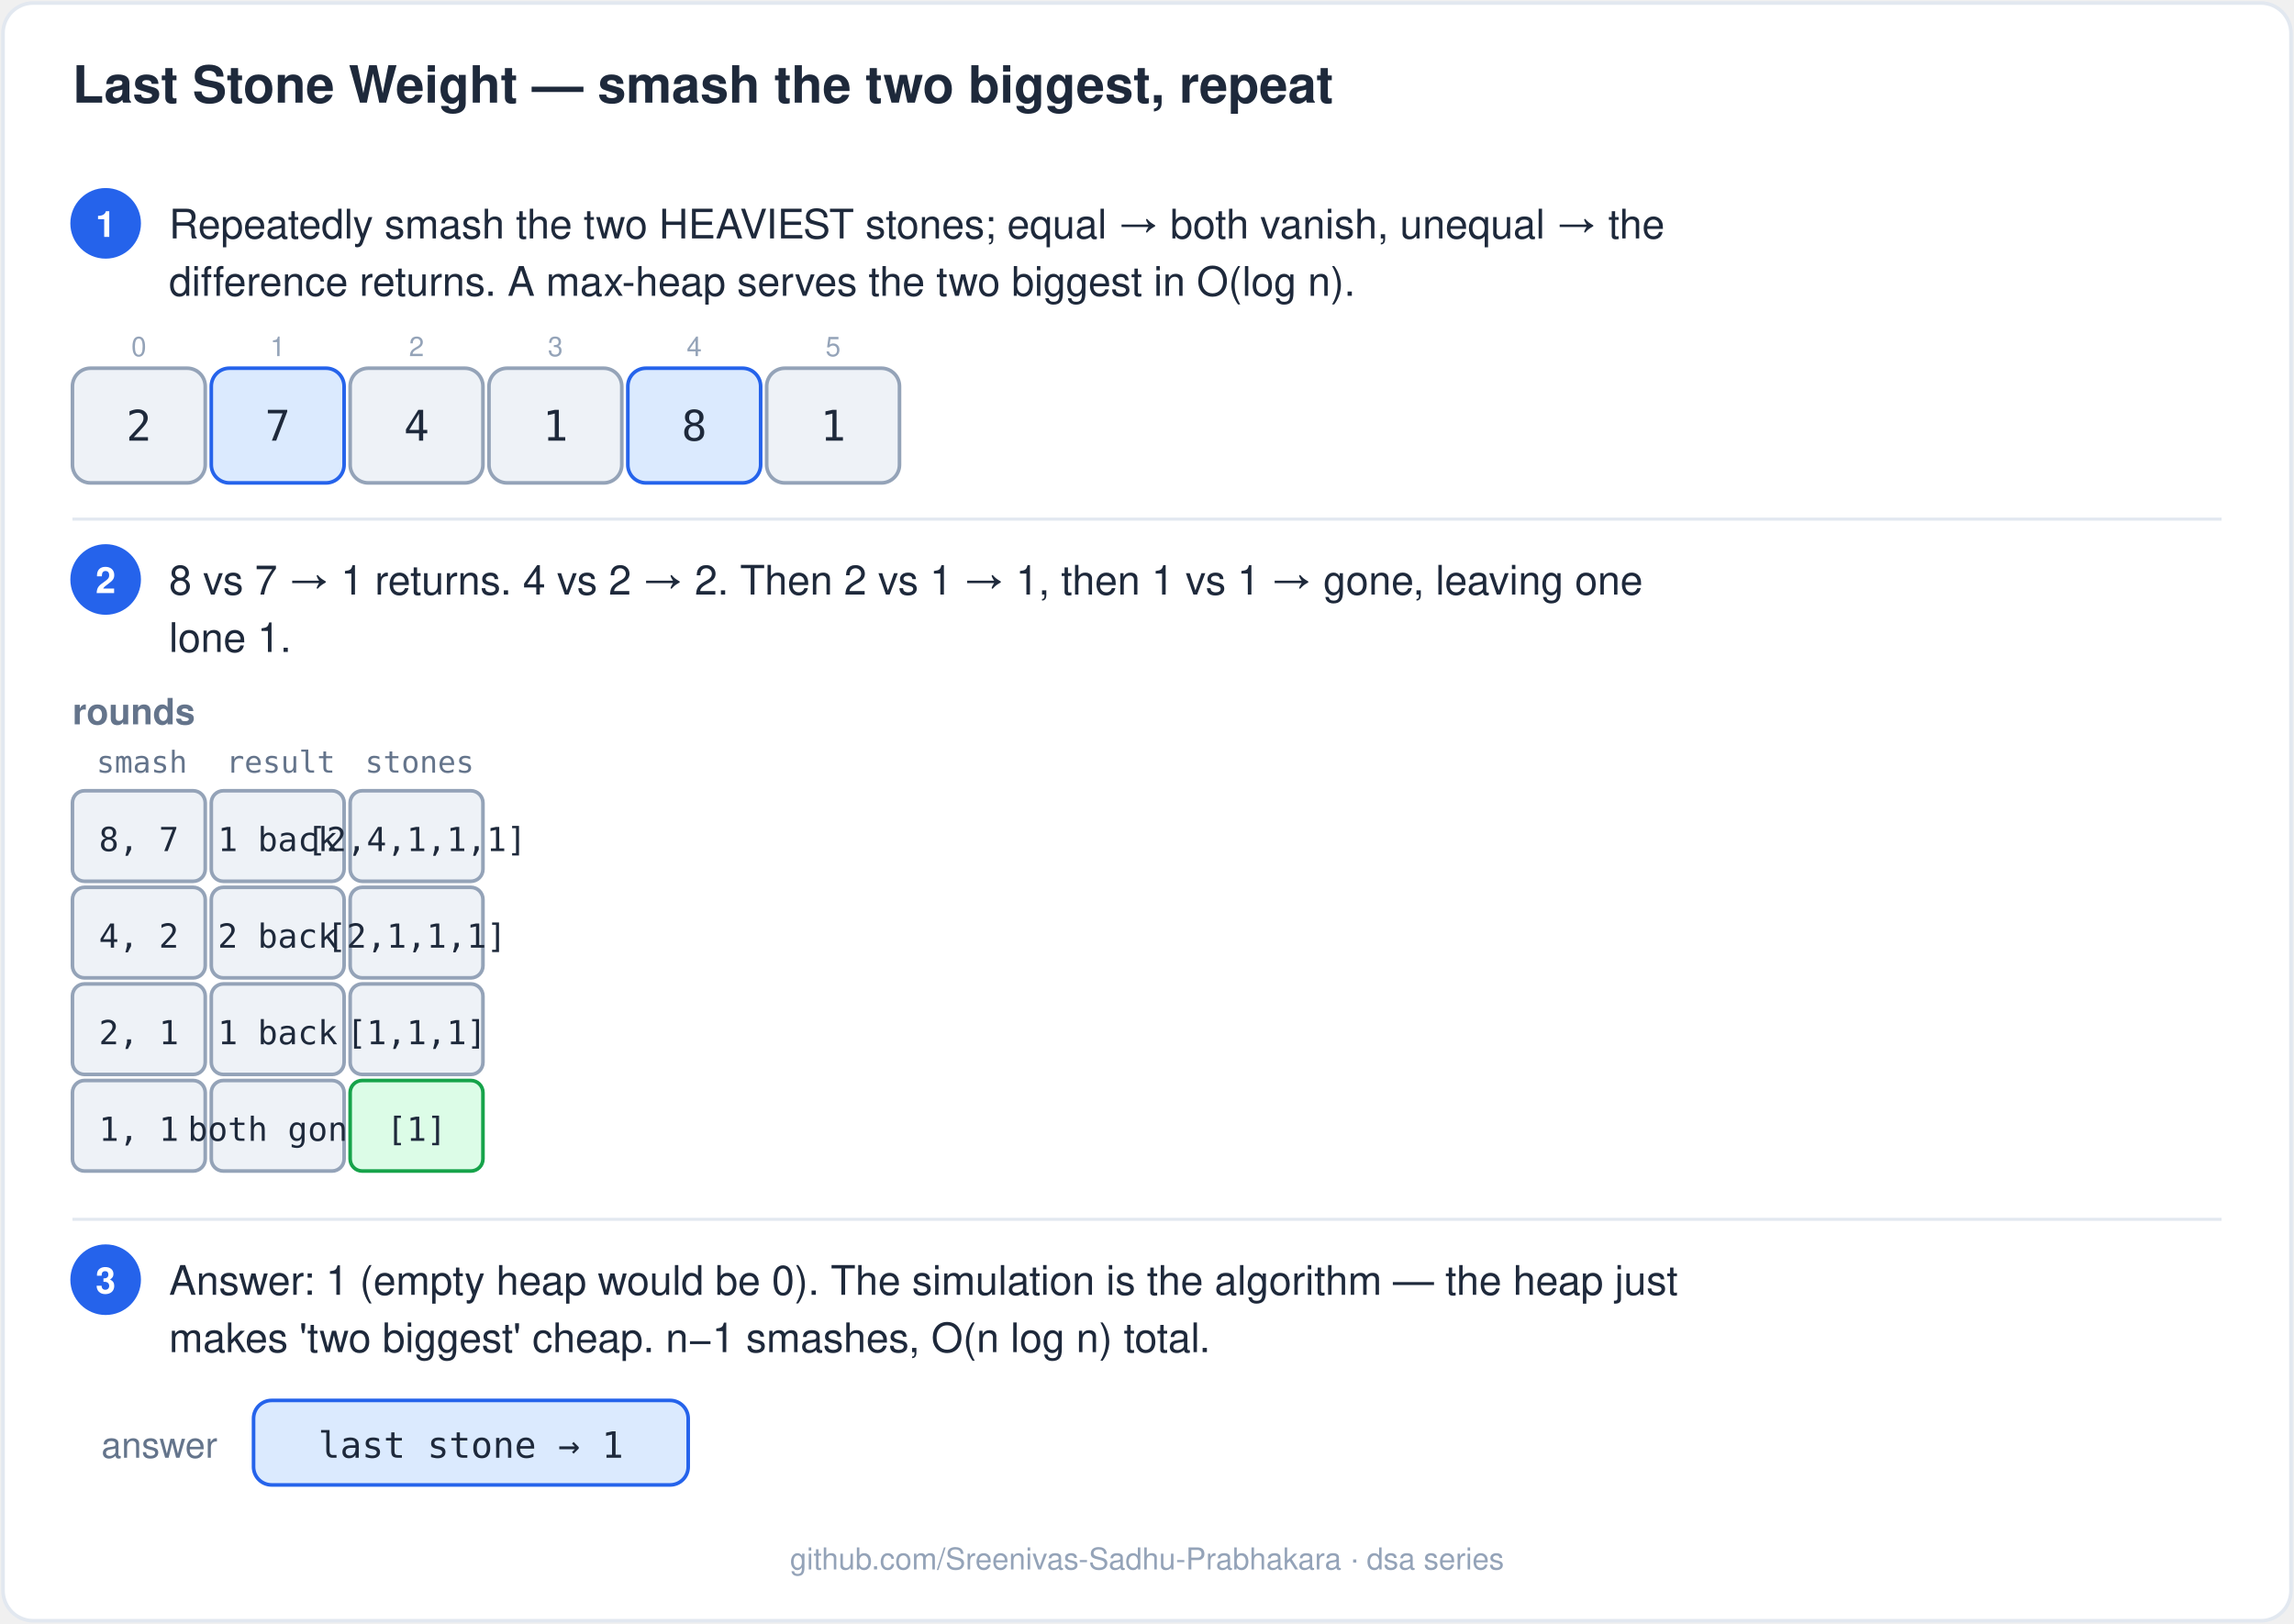
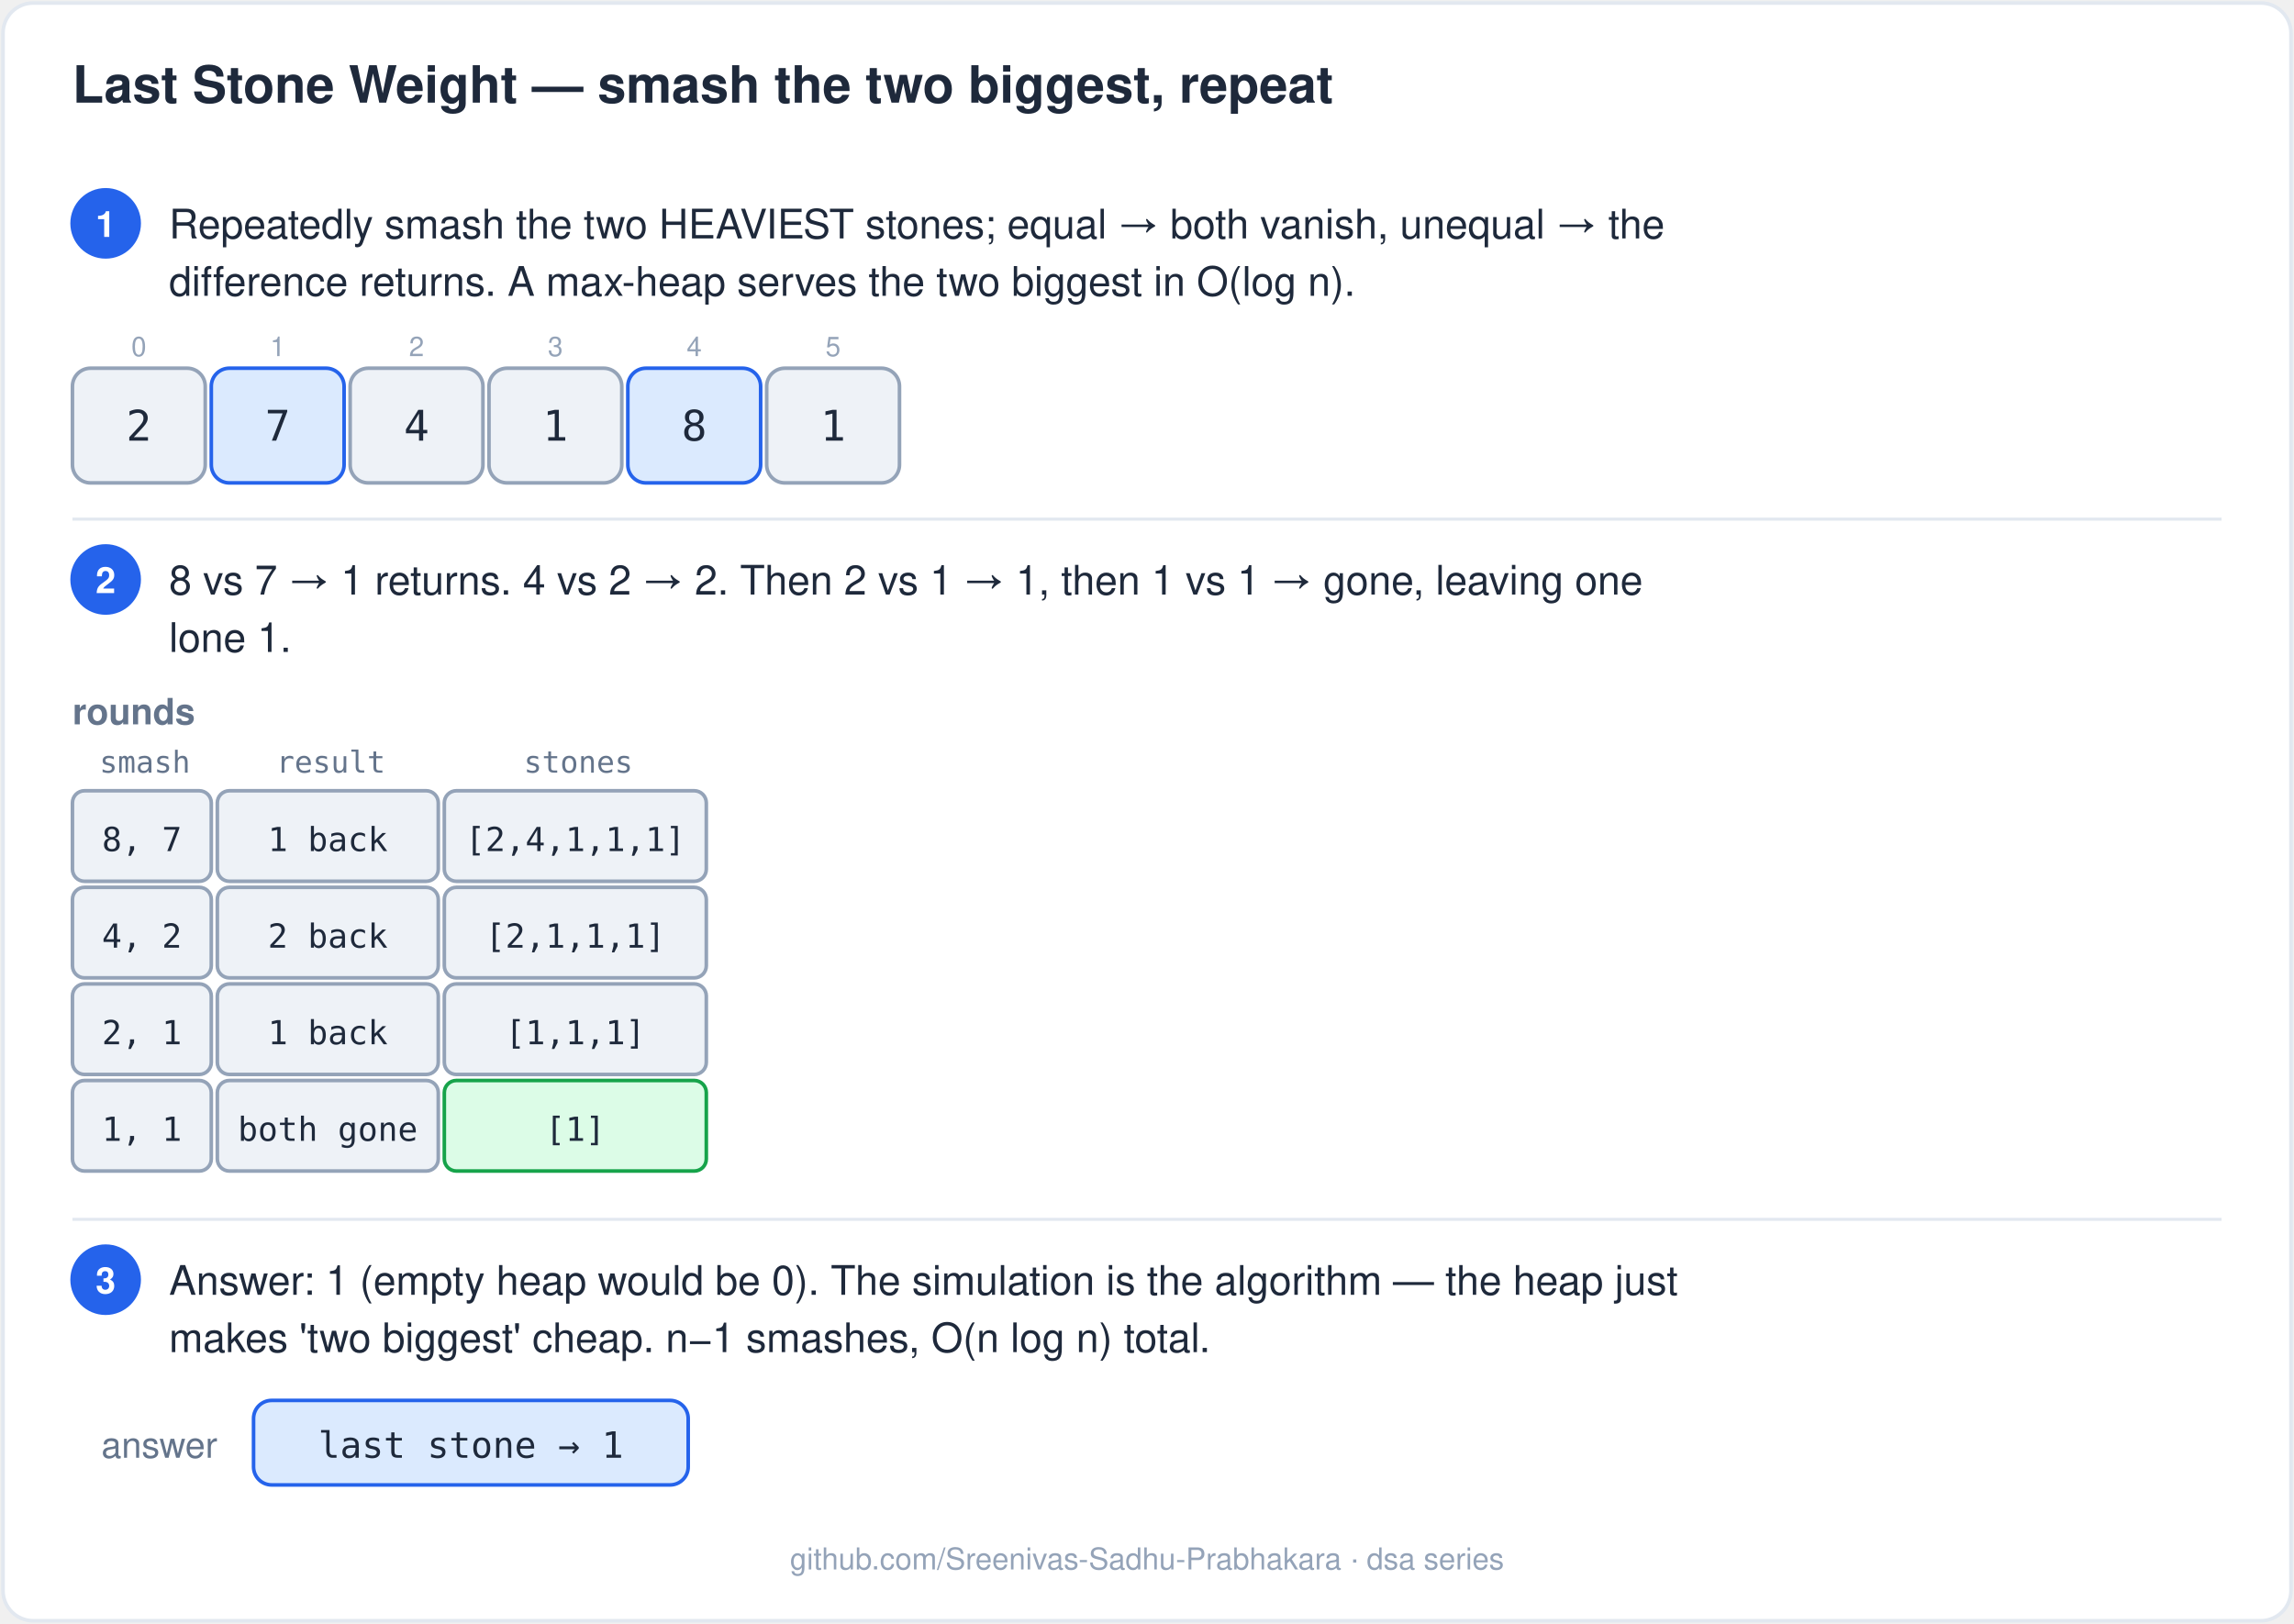
<svg xmlns="http://www.w3.org/2000/svg" width="760" height="538" viewBox="0 0 760 538" role="img" aria-label="Step-by-step visual walkthrough">
  <defs>
    <marker id="arr" markerWidth="8" markerHeight="8" refX="6" refY="3" orient="auto">
      <path d="M0,0 L7,3 L0,6 z" fill="context-stroke" />
    </marker>
  </defs>
  <rect x="1.0" y="1.0" width="758.0" height="536.0" rx="10" fill="#ffffff" stroke="#e2e8f0" stroke-width="1.2" />
  <text x="24.0" y="34.0" font-family="-apple-system,Segoe UI,Helvetica,Arial,sans-serif" font-size="17" fill="#1e293b" text-anchor="start" font-weight="600">Last Stone Weight — smash the two biggest, repeat</text>
  <circle cx="35.0" cy="74.0" r="11" fill="#2563eb" stroke="#2563eb" stroke-width="1.4" />
  <text x="35.0" y="78.5" font-family="-apple-system,Segoe UI,Helvetica,Arial,sans-serif" font-size="12" fill="#ffffff" text-anchor="middle" font-weight="600">1</text>
  <text x="56.0" y="79.0" font-family="-apple-system,Segoe UI,Helvetica,Arial,sans-serif" font-size="13.5" fill="#1e293b" text-anchor="start">Repeatedly smash the two HEAVIEST stones; equal → both vanish, unequal → the</text>
  <text x="56.0" y="98.0" font-family="-apple-system,Segoe UI,Helvetica,Arial,sans-serif" font-size="13.5" fill="#1e293b" text-anchor="start">difference returns. A max-heap serves the two biggest in O(log n).</text>
  <rect x="24.0" y="122.0" width="44.0" height="38.0" rx="6" fill="#eef2f7" stroke="#94a3b8" stroke-width="1.2" />
  <text x="46.0" y="146.0" font-family="ui-monospace,Menlo,monospace" font-size="14" fill="#1e293b" text-anchor="middle">2</text>
  <text x="46.0" y="118.0" font-family="-apple-system,Segoe UI,Helvetica,Arial,sans-serif" font-size="9" fill="#94a3b8" text-anchor="middle">0</text>
  <rect x="70.0" y="122.0" width="44.0" height="38.0" rx="6" fill="#dbeafe" stroke="#2563eb" stroke-width="1.2" />
  <text x="92.0" y="146.0" font-family="ui-monospace,Menlo,monospace" font-size="14" fill="#1e293b" text-anchor="middle">7</text>
  <text x="92.0" y="118.0" font-family="-apple-system,Segoe UI,Helvetica,Arial,sans-serif" font-size="9" fill="#94a3b8" text-anchor="middle">1</text>
  <rect x="116.0" y="122.0" width="44.0" height="38.0" rx="6" fill="#eef2f7" stroke="#94a3b8" stroke-width="1.2" />
  <text x="138.0" y="146.0" font-family="ui-monospace,Menlo,monospace" font-size="14" fill="#1e293b" text-anchor="middle">4</text>
  <text x="138.0" y="118.0" font-family="-apple-system,Segoe UI,Helvetica,Arial,sans-serif" font-size="9" fill="#94a3b8" text-anchor="middle">2</text>
  <rect x="162.0" y="122.0" width="44.0" height="38.0" rx="6" fill="#eef2f7" stroke="#94a3b8" stroke-width="1.2" />
  <text x="184.0" y="146.0" font-family="ui-monospace,Menlo,monospace" font-size="14" fill="#1e293b" text-anchor="middle">1</text>
  <text x="184.0" y="118.0" font-family="-apple-system,Segoe UI,Helvetica,Arial,sans-serif" font-size="9" fill="#94a3b8" text-anchor="middle">3</text>
  <rect x="208.0" y="122.0" width="44.0" height="38.0" rx="6" fill="#dbeafe" stroke="#2563eb" stroke-width="1.2" />
  <text x="230.0" y="146.0" font-family="ui-monospace,Menlo,monospace" font-size="14" fill="#1e293b" text-anchor="middle">8</text>
  <text x="230.0" y="118.0" font-family="-apple-system,Segoe UI,Helvetica,Arial,sans-serif" font-size="9" fill="#94a3b8" text-anchor="middle">4</text>
  <rect x="254.0" y="122.0" width="44.0" height="38.0" rx="6" fill="#eef2f7" stroke="#94a3b8" stroke-width="1.2" />
  <text x="276.0" y="146.0" font-family="ui-monospace,Menlo,monospace" font-size="14" fill="#1e293b" text-anchor="middle">1</text>
  <text x="276.0" y="118.0" font-family="-apple-system,Segoe UI,Helvetica,Arial,sans-serif" font-size="9" fill="#94a3b8" text-anchor="middle">5</text>
  <line x1="24.0" y1="172.0" x2="736.0" y2="172.0" stroke="#e2e8f0" stroke-width="1" />
  <circle cx="35.0" cy="192.0" r="11" fill="#2563eb" stroke="#2563eb" stroke-width="1.4" />
  <text x="35.0" y="196.5" font-family="-apple-system,Segoe UI,Helvetica,Arial,sans-serif" font-size="12" fill="#ffffff" text-anchor="middle" font-weight="600">2</text>
  <text x="56.0" y="197.0" font-family="-apple-system,Segoe UI,Helvetica,Arial,sans-serif" font-size="13.5" fill="#1e293b" text-anchor="start">8 vs 7 → 1 returns. 4 vs 2 → 2. Then 2 vs 1 → 1, then 1 vs 1 → gone, leaving one</text>
  <text x="56.0" y="216.0" font-family="-apple-system,Segoe UI,Helvetica,Arial,sans-serif" font-size="13.5" fill="#1e293b" text-anchor="start">lone 1.</text>
  <text x="24.0" y="240.0" font-family="-apple-system,Segoe UI,Helvetica,Arial,sans-serif" font-size="12" fill="#64748b" text-anchor="start" font-weight="600">rounds</text>
-   <text x="47.0" y="256.0" font-family="ui-monospace,Menlo,monospace" font-size="10" fill="#64748b" text-anchor="middle">smash</text>
-   <text x="93.0" y="256.0" font-family="ui-monospace,Menlo,monospace" font-size="10" fill="#64748b" text-anchor="middle">result</text>
-   <text x="139.0" y="256.0" font-family="ui-monospace,Menlo,monospace" font-size="10" fill="#64748b" text-anchor="middle">stones</text>
-   <rect x="24.0" y="262.0" width="44.0" height="30.0" rx="4" fill="#eef2f7" stroke="#94a3b8" stroke-width="1.2" />
-   <text x="46.0" y="282.0" font-family="ui-monospace,Menlo,monospace" font-size="11" fill="#1e293b" text-anchor="middle">8, 7</text>
-   <rect x="70.0" y="262.0" width="44.0" height="30.0" rx="4" fill="#eef2f7" stroke="#94a3b8" stroke-width="1.2" />
-   <text x="92.0" y="282.0" font-family="ui-monospace,Menlo,monospace" font-size="11" fill="#1e293b" text-anchor="middle">1 back</text>
-   <rect x="116.0" y="262.0" width="44.0" height="30.0" rx="4" fill="#eef2f7" stroke="#94a3b8" stroke-width="1.2" />
-   <text x="138.0" y="282.0" font-family="ui-monospace,Menlo,monospace" font-size="11" fill="#1e293b" text-anchor="middle">[2,4,1,1,1]</text>
-   <rect x="24.0" y="294.0" width="44.0" height="30.0" rx="4" fill="#eef2f7" stroke="#94a3b8" stroke-width="1.2" />
-   <text x="46.0" y="314.0" font-family="ui-monospace,Menlo,monospace" font-size="11" fill="#1e293b" text-anchor="middle">4, 2</text>
-   <rect x="70.0" y="294.0" width="44.0" height="30.0" rx="4" fill="#eef2f7" stroke="#94a3b8" stroke-width="1.2" />
-   <text x="92.0" y="314.0" font-family="ui-monospace,Menlo,monospace" font-size="11" fill="#1e293b" text-anchor="middle">2 back</text>
-   <rect x="116.0" y="294.0" width="44.0" height="30.0" rx="4" fill="#eef2f7" stroke="#94a3b8" stroke-width="1.2" />
-   <text x="138.0" y="314.0" font-family="ui-monospace,Menlo,monospace" font-size="11" fill="#1e293b" text-anchor="middle">[2,1,1,1]</text>
-   <rect x="24.0" y="326.0" width="44.0" height="30.0" rx="4" fill="#eef2f7" stroke="#94a3b8" stroke-width="1.2" />
-   <text x="46.0" y="346.0" font-family="ui-monospace,Menlo,monospace" font-size="11" fill="#1e293b" text-anchor="middle">2, 1</text>
-   <rect x="70.0" y="326.0" width="44.0" height="30.0" rx="4" fill="#eef2f7" stroke="#94a3b8" stroke-width="1.2" />
-   <text x="92.0" y="346.0" font-family="ui-monospace,Menlo,monospace" font-size="11" fill="#1e293b" text-anchor="middle">1 back</text>
-   <rect x="116.0" y="326.0" width="44.0" height="30.0" rx="4" fill="#eef2f7" stroke="#94a3b8" stroke-width="1.2" />
-   <text x="138.0" y="346.0" font-family="ui-monospace,Menlo,monospace" font-size="11" fill="#1e293b" text-anchor="middle">[1,1,1]</text>
-   <rect x="24.0" y="358.0" width="44.0" height="30.0" rx="4" fill="#eef2f7" stroke="#94a3b8" stroke-width="1.2" />
-   <text x="46.0" y="378.0" font-family="ui-monospace,Menlo,monospace" font-size="11" fill="#1e293b" text-anchor="middle">1, 1</text>
-   <rect x="70.0" y="358.0" width="44.0" height="30.0" rx="4" fill="#eef2f7" stroke="#94a3b8" stroke-width="1.2" />
-   <text x="92.0" y="378.0" font-family="ui-monospace,Menlo,monospace" font-size="11" fill="#1e293b" text-anchor="middle">both gone</text>
-   <rect x="116.0" y="358.0" width="44.0" height="30.0" rx="4" fill="#dcfce7" stroke="#16a34a" stroke-width="1.2" />
-   <text x="138.0" y="378.0" font-family="ui-monospace,Menlo,monospace" font-size="11" fill="#1e293b" text-anchor="middle">[1]</text>
+   <text x="48.0" y="256.0" font-family="ui-monospace,Menlo,monospace" font-size="10" fill="#64748b" text-anchor="middle">smash</text>
+   <text x="109.6" y="256.0" font-family="ui-monospace,Menlo,monospace" font-size="10" fill="#64748b" text-anchor="middle">result</text>
+   <text x="191.6" y="256.0" font-family="ui-monospace,Menlo,monospace" font-size="10" fill="#64748b" text-anchor="middle">stones</text>
+   <rect x="24.0" y="262.0" width="46.0" height="30.0" rx="4" fill="#eef2f7" stroke="#94a3b8" stroke-width="1.2" />
+   <text x="47.0" y="282.0" font-family="ui-monospace,Menlo,monospace" font-size="11" fill="#1e293b" text-anchor="middle">8, 7</text>
+   <rect x="72.0" y="262.0" width="73.2" height="30.0" rx="4" fill="#eef2f7" stroke="#94a3b8" stroke-width="1.2" />
+   <text x="108.6" y="282.0" font-family="ui-monospace,Menlo,monospace" font-size="11" fill="#1e293b" text-anchor="middle">1 back</text>
+   <rect x="147.2" y="262.0" width="86.8" height="30.0" rx="4" fill="#eef2f7" stroke="#94a3b8" stroke-width="1.2" />
+   <text x="190.6" y="282.0" font-family="ui-monospace,Menlo,monospace" font-size="11" fill="#1e293b" text-anchor="middle">[2,4,1,1,1]</text>
+   <rect x="24.0" y="294.0" width="46.0" height="30.0" rx="4" fill="#eef2f7" stroke="#94a3b8" stroke-width="1.2" />
+   <text x="47.0" y="314.0" font-family="ui-monospace,Menlo,monospace" font-size="11" fill="#1e293b" text-anchor="middle">4, 2</text>
+   <rect x="72.0" y="294.0" width="73.2" height="30.0" rx="4" fill="#eef2f7" stroke="#94a3b8" stroke-width="1.2" />
+   <text x="108.6" y="314.0" font-family="ui-monospace,Menlo,monospace" font-size="11" fill="#1e293b" text-anchor="middle">2 back</text>
+   <rect x="147.2" y="294.0" width="86.8" height="30.0" rx="4" fill="#eef2f7" stroke="#94a3b8" stroke-width="1.2" />
+   <text x="190.6" y="314.0" font-family="ui-monospace,Menlo,monospace" font-size="11" fill="#1e293b" text-anchor="middle">[2,1,1,1]</text>
+   <rect x="24.0" y="326.0" width="46.0" height="30.0" rx="4" fill="#eef2f7" stroke="#94a3b8" stroke-width="1.2" />
+   <text x="47.0" y="346.0" font-family="ui-monospace,Menlo,monospace" font-size="11" fill="#1e293b" text-anchor="middle">2, 1</text>
+   <rect x="72.0" y="326.0" width="73.2" height="30.0" rx="4" fill="#eef2f7" stroke="#94a3b8" stroke-width="1.2" />
+   <text x="108.6" y="346.0" font-family="ui-monospace,Menlo,monospace" font-size="11" fill="#1e293b" text-anchor="middle">1 back</text>
+   <rect x="147.2" y="326.0" width="86.8" height="30.0" rx="4" fill="#eef2f7" stroke="#94a3b8" stroke-width="1.2" />
+   <text x="190.6" y="346.0" font-family="ui-monospace,Menlo,monospace" font-size="11" fill="#1e293b" text-anchor="middle">[1,1,1]</text>
+   <rect x="24.0" y="358.0" width="46.0" height="30.0" rx="4" fill="#eef2f7" stroke="#94a3b8" stroke-width="1.2" />
+   <text x="47.0" y="378.0" font-family="ui-monospace,Menlo,monospace" font-size="11" fill="#1e293b" text-anchor="middle">1, 1</text>
+   <rect x="72.0" y="358.0" width="73.2" height="30.0" rx="4" fill="#eef2f7" stroke="#94a3b8" stroke-width="1.2" />
+   <text x="108.6" y="378.0" font-family="ui-monospace,Menlo,monospace" font-size="11" fill="#1e293b" text-anchor="middle">both gone</text>
+   <rect x="147.2" y="358.0" width="86.8" height="30.0" rx="4" fill="#dcfce7" stroke="#16a34a" stroke-width="1.2" />
+   <text x="190.6" y="378.0" font-family="ui-monospace,Menlo,monospace" font-size="11" fill="#1e293b" text-anchor="middle">[1]</text>
  <line x1="24.0" y1="404.0" x2="736.0" y2="404.0" stroke="#e2e8f0" stroke-width="1" />
  <circle cx="35.0" cy="424.0" r="11" fill="#2563eb" stroke="#2563eb" stroke-width="1.4" />
  <text x="35.0" y="428.5" font-family="-apple-system,Segoe UI,Helvetica,Arial,sans-serif" font-size="12" fill="#ffffff" text-anchor="middle" font-weight="600">3</text>
  <text x="56.0" y="429.0" font-family="-apple-system,Segoe UI,Helvetica,Arial,sans-serif" font-size="13.5" fill="#1e293b" text-anchor="start">Answer: 1 (empty heap would be 0). The simulation is the algorithm — the heap just</text>
  <text x="56.0" y="448.0" font-family="-apple-system,Segoe UI,Helvetica,Arial,sans-serif" font-size="13.5" fill="#1e293b" text-anchor="start">makes 'two biggest' cheap. n−1 smashes, O(n log n) total.</text>
  <text x="72.0" y="483.0" font-family="-apple-system,Segoe UI,Helvetica,Arial,sans-serif" font-size="12" fill="#64748b" text-anchor="end">answer</text>
  <rect x="84.0" y="464.0" width="144.0" height="28.0" rx="6" fill="#dbeafe" stroke="#2563eb" stroke-width="1.2" />
  <text x="156.0" y="483.0" font-family="ui-monospace,Menlo,monospace" font-size="12" fill="#1e293b" text-anchor="middle">last stone → 1</text>
  <text x="380.0" y="520.0" font-family="-apple-system,Segoe UI,Helvetica,Arial,sans-serif" font-size="10" fill="#94a3b8" text-anchor="middle">github.com/Sreenivas-Sadhu-Prabhakara · dsa series</text>
</svg>
